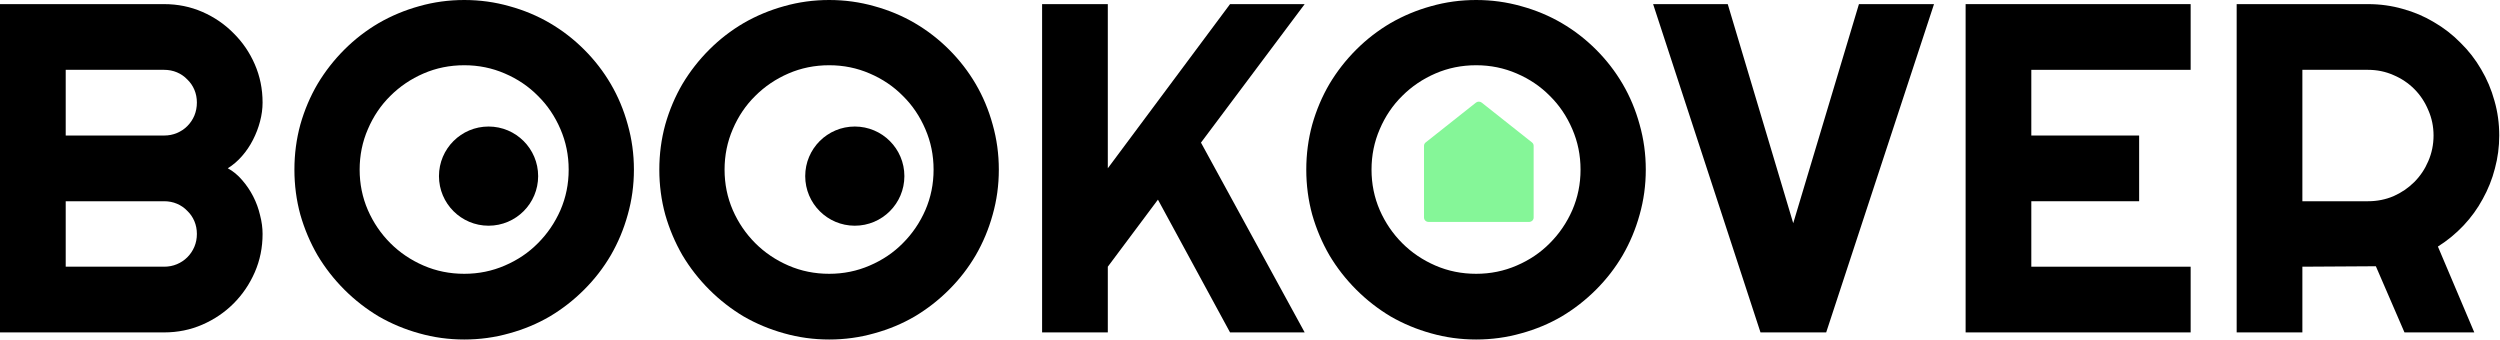
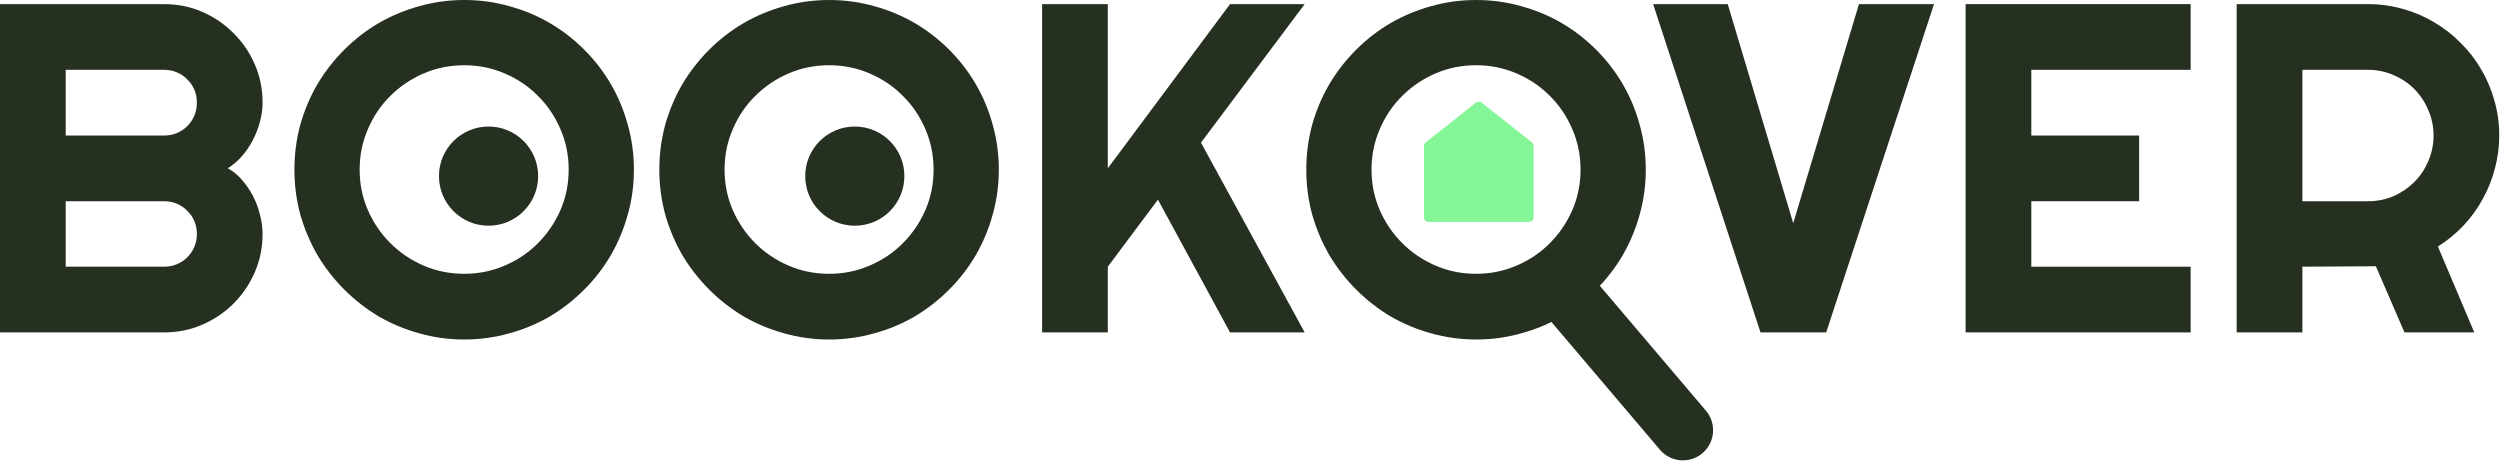
- <svg xmlns="http://www.w3.org/2000/svg" width="162" height="22" viewBox="0 0 162 22" fill="none">
-   <path d="M17.015 15.161C17.015 16.041 16.847 16.867 16.511 17.639C16.175 18.41 15.715 19.087 15.132 19.671C14.558 20.244 13.885 20.7 13.114 21.036C12.342 21.372 11.517 21.54 10.636 21.54H0V0.267H10.636C11.517 0.267 12.342 0.435 13.114 0.771C13.885 1.108 14.558 1.568 15.132 2.151C15.715 2.725 16.175 3.397 16.511 4.169C16.847 4.94 17.015 5.766 17.015 6.646C17.015 7.042 16.961 7.447 16.852 7.862C16.744 8.278 16.59 8.678 16.392 9.064C16.195 9.45 15.957 9.801 15.68 10.117C15.403 10.434 15.097 10.696 14.761 10.904C15.107 11.091 15.418 11.349 15.695 11.675C15.972 11.992 16.209 12.342 16.407 12.728C16.605 13.114 16.753 13.519 16.852 13.945C16.961 14.36 17.015 14.766 17.015 15.161ZM4.258 17.282H10.636C10.933 17.282 11.21 17.228 11.467 17.119C11.724 17.011 11.947 16.862 12.135 16.674C12.333 16.477 12.486 16.249 12.595 15.992C12.704 15.735 12.758 15.458 12.758 15.161C12.758 14.864 12.704 14.588 12.595 14.33C12.486 14.073 12.333 13.851 12.135 13.663C11.947 13.465 11.724 13.312 11.467 13.203C11.21 13.094 10.933 13.04 10.636 13.04H4.258V17.282ZM4.258 8.782H10.636C10.933 8.782 11.21 8.728 11.467 8.619C11.724 8.51 11.947 8.362 12.135 8.174C12.333 7.976 12.486 7.749 12.595 7.492C12.704 7.225 12.758 6.943 12.758 6.646C12.758 6.349 12.704 6.072 12.595 5.815C12.486 5.558 12.333 5.336 12.135 5.148C11.947 4.95 11.724 4.797 11.467 4.688C11.21 4.579 10.933 4.525 10.636 4.525H4.258V8.782Z" fill="black" />
-   <path d="M41.078 10.993C41.078 12.001 40.944 12.976 40.677 13.915C40.42 14.845 40.054 15.72 39.579 16.541C39.105 17.352 38.531 18.093 37.858 18.766C37.186 19.439 36.444 20.017 35.633 20.502C34.822 20.976 33.947 21.342 33.007 21.599C32.068 21.866 31.094 22 30.085 22C29.076 22 28.102 21.866 27.163 21.599C26.233 21.342 25.358 20.976 24.537 20.502C23.726 20.017 22.984 19.439 22.311 18.766C21.639 18.093 21.061 17.352 20.576 16.541C20.101 15.72 19.73 14.845 19.463 13.915C19.206 12.976 19.078 12.001 19.078 10.993C19.078 9.984 19.206 9.01 19.463 8.07C19.73 7.131 20.101 6.255 20.576 5.444C21.061 4.633 21.639 3.892 22.311 3.219C22.984 2.547 23.726 1.973 24.537 1.498C25.358 1.024 26.233 0.658 27.163 0.401C28.102 0.134 29.076 0 30.085 0C31.094 0 32.068 0.134 33.007 0.401C33.947 0.658 34.822 1.024 35.633 1.498C36.444 1.973 37.186 2.547 37.858 3.219C38.531 3.892 39.105 4.633 39.579 5.444C40.054 6.255 40.42 7.131 40.677 8.07C40.944 9.01 41.078 9.984 41.078 10.993ZM36.85 10.993C36.85 10.063 36.672 9.188 36.316 8.367C35.959 7.536 35.475 6.819 34.862 6.216C34.258 5.603 33.541 5.118 32.711 4.762C31.89 4.406 31.015 4.228 30.085 4.228C29.145 4.228 28.265 4.406 27.444 4.762C26.623 5.118 25.907 5.603 25.293 6.216C24.68 6.819 24.196 7.536 23.84 8.367C23.483 9.188 23.305 10.063 23.305 10.993C23.305 11.922 23.483 12.797 23.84 13.618C24.196 14.429 24.68 15.141 25.293 15.755C25.907 16.368 26.623 16.852 27.444 17.208C28.265 17.564 29.145 17.742 30.085 17.742C31.015 17.742 31.89 17.564 32.711 17.208C33.541 16.852 34.258 16.368 34.862 15.755C35.475 15.141 35.959 14.429 36.316 13.618C36.672 12.797 36.85 11.922 36.85 10.993Z" fill="black" />
-   <path d="M64.724 10.993C64.724 12.001 64.591 12.976 64.324 13.915C64.067 14.845 63.701 15.72 63.226 16.541C62.751 17.352 62.178 18.093 61.505 18.766C60.833 19.439 60.091 20.017 59.28 20.502C58.469 20.976 57.594 21.342 56.654 21.599C55.715 21.866 54.74 22 53.732 22C52.723 22 51.749 21.866 50.809 21.599C49.88 21.342 49.004 20.976 48.183 20.502C47.372 20.017 46.631 19.439 45.958 18.766C45.286 18.093 44.707 17.352 44.222 16.541C43.748 15.72 43.377 14.845 43.11 13.915C42.853 12.976 42.724 12.001 42.724 10.993C42.724 9.984 42.853 9.01 43.11 8.07C43.377 7.131 43.748 6.255 44.222 5.444C44.707 4.633 45.286 3.892 45.958 3.219C46.631 2.547 47.372 1.973 48.183 1.498C49.004 1.024 49.88 0.658 50.809 0.401C51.749 0.134 52.723 0 53.732 0C54.74 0 55.715 0.134 56.654 0.401C57.594 0.658 58.469 1.024 59.28 1.498C60.091 1.973 60.833 2.547 61.505 3.219C62.178 3.892 62.751 4.633 63.226 5.444C63.701 6.255 64.067 7.131 64.324 8.07C64.591 9.01 64.724 9.984 64.724 10.993ZM60.496 10.993C60.496 10.063 60.318 9.188 59.962 8.367C59.606 7.536 59.122 6.819 58.508 6.216C57.905 5.603 57.188 5.118 56.357 4.762C55.536 4.406 54.661 4.228 53.732 4.228C52.792 4.228 51.912 4.406 51.091 4.762C50.27 5.118 49.553 5.603 48.94 6.216C48.327 6.819 47.842 7.536 47.486 8.367C47.13 9.188 46.952 10.063 46.952 10.993C46.952 11.922 47.13 12.797 47.486 13.618C47.842 14.429 48.327 15.141 48.94 15.755C49.553 16.368 50.27 16.852 51.091 17.208C51.912 17.564 52.792 17.742 53.732 17.742C54.661 17.742 55.536 17.564 56.357 17.208C57.188 16.852 57.905 16.368 58.508 15.755C59.122 15.141 59.606 14.429 59.962 13.618C60.318 12.797 60.496 11.922 60.496 10.993Z" fill="black" />
-   <path d="M71.786 21.54H67.528V0.267H71.786V10.904L79.707 0.267H84.543L77.823 9.242L84.543 21.54H79.707L75.034 12.936L71.786 17.282V21.54Z" fill="black" />
-   <path d="M106.647 10.993C106.647 12.001 106.514 12.976 106.247 13.915C105.99 14.845 105.624 15.72 105.149 16.541C104.674 17.352 104.101 18.093 103.428 18.766C102.756 19.439 102.014 20.017 101.203 20.502C100.392 20.976 99.517 21.342 98.577 21.599C97.638 21.866 96.663 22 95.655 22C94.646 22 93.672 21.866 92.732 21.599C91.803 21.342 90.927 20.976 90.106 20.502C89.296 20.017 88.554 19.439 87.881 18.766C87.209 18.093 86.63 17.352 86.146 16.541C85.671 15.72 85.3 14.845 85.033 13.915C84.776 12.976 84.647 12.001 84.647 10.993C84.647 9.984 84.776 9.01 85.033 8.07C85.3 7.131 85.671 6.255 86.146 5.444C86.63 4.633 87.209 3.892 87.881 3.219C88.554 2.547 89.296 1.973 90.106 1.498C90.927 1.024 91.803 0.658 92.732 0.401C93.672 0.134 94.646 0 95.655 0C96.663 0 97.638 0.134 98.577 0.401C99.517 0.658 100.392 1.024 101.203 1.498C102.014 1.973 102.756 2.547 103.428 3.219C104.101 3.892 104.674 4.633 105.149 5.444C105.624 6.255 105.99 7.131 106.247 8.07C106.514 9.01 106.647 9.984 106.647 10.993ZM102.419 10.993C102.419 10.063 102.241 9.188 101.885 8.367C101.529 7.536 101.045 6.819 100.432 6.216C99.828 5.603 99.111 5.118 98.281 4.762C97.46 4.406 96.584 4.228 95.655 4.228C94.715 4.228 93.835 4.406 93.014 4.762C92.193 5.118 91.476 5.603 90.863 6.216C90.25 6.819 89.765 7.536 89.409 8.367C89.053 9.188 88.875 10.063 88.875 10.993C88.875 11.922 89.053 12.797 89.409 13.618C89.765 14.429 90.25 15.141 90.863 15.755C91.476 16.368 92.193 16.852 93.014 17.208C93.835 17.564 94.715 17.742 95.655 17.742C96.584 17.742 97.46 17.564 98.281 17.208C99.111 16.852 99.828 16.368 100.432 15.755C101.045 15.141 101.529 14.429 101.885 13.618C102.241 12.797 102.419 11.922 102.419 10.993Z" fill="black" />
-   <path d="M125.324 0.267L118.337 21.54H114.08L107.122 0.267H111.958L116.201 14.464L120.459 0.267H125.324Z" fill="black" />
-   <path d="M141.954 21.54H127.372V0.267H141.954V4.525H131.629V8.782H138.616V13.04H131.629V17.282H141.954V21.54Z" fill="black" />
-   <path d="M149.194 4.525V13.04H153.451C154.035 13.04 154.584 12.931 155.098 12.713C155.612 12.486 156.062 12.179 156.448 11.794C156.833 11.408 157.135 10.958 157.353 10.444C157.58 9.92 157.694 9.366 157.694 8.782C157.694 8.199 157.58 7.65 157.353 7.136C157.135 6.611 156.833 6.156 156.448 5.771C156.062 5.385 155.612 5.083 155.098 4.866C154.584 4.638 154.035 4.525 153.451 4.525H149.194ZM149.194 21.54H144.936V0.267H153.451C154.232 0.267 154.984 0.371 155.706 0.579C156.428 0.776 157.1 1.063 157.724 1.439C158.356 1.805 158.93 2.25 159.444 2.774C159.969 3.288 160.414 3.862 160.78 4.495C161.155 5.128 161.442 5.805 161.64 6.527C161.848 7.249 161.951 8.001 161.951 8.782C161.951 9.514 161.857 10.226 161.67 10.918C161.492 11.611 161.229 12.268 160.883 12.891C160.547 13.514 160.132 14.088 159.637 14.612C159.143 15.136 158.589 15.591 157.976 15.977L160.334 21.54H155.81L153.956 17.253L149.194 17.282V21.54Z" fill="black" />
-   <path d="M92.382 9.231L95.639 6.651C95.692 6.609 95.759 6.586 95.828 6.586C95.897 6.586 95.964 6.609 96.017 6.651L99.274 9.231C99.307 9.257 99.334 9.29 99.352 9.328C99.371 9.365 99.38 9.406 99.38 9.447V14.1C99.38 14.174 99.349 14.246 99.293 14.299C99.238 14.351 99.163 14.381 99.084 14.381H92.572C92.493 14.381 92.418 14.351 92.363 14.299C92.307 14.246 92.276 14.174 92.276 14.1V9.447C92.276 9.406 92.285 9.365 92.304 9.328C92.322 9.29 92.349 9.257 92.382 9.231Z" fill="#85F698" />
-   <path d="M34.872 11.412C34.872 13.187 33.433 14.626 31.659 14.626C29.884 14.626 28.445 13.187 28.445 11.412C28.445 9.638 29.884 8.199 31.659 8.199C33.433 8.199 34.872 9.638 34.872 11.412Z" fill="black" />
-   <path d="M58.604 11.412C58.604 13.187 57.166 14.626 55.391 14.626C53.616 14.626 52.178 13.187 52.178 11.412C52.178 9.638 53.616 8.199 55.391 8.199C57.166 8.199 58.604 9.638 58.604 11.412Z" fill="black" />
+ <svg xmlns="http://www.w3.org/2000/svg" width="162" height="30" viewBox="0 0 162 30" fill="none">
+   <path d="M17.015 15.161C17.015 16.041 16.847 16.867 16.511 17.639C16.175 18.41 15.715 19.087 15.132 19.671C14.558 20.244 13.885 20.7 13.114 21.036C12.342 21.372 11.517 21.54 10.636 21.54H0V0.267H10.636C11.517 0.267 12.342 0.435 13.114 0.771C13.885 1.108 14.558 1.568 15.132 2.151C15.715 2.725 16.175 3.397 16.511 4.169C16.847 4.94 17.015 5.766 17.015 6.646C17.015 7.042 16.961 7.447 16.852 7.862C16.744 8.278 16.59 8.678 16.392 9.064C16.195 9.45 15.957 9.801 15.68 10.117C15.403 10.434 15.097 10.696 14.761 10.904C15.107 11.091 15.418 11.349 15.695 11.675C15.972 11.992 16.209 12.342 16.407 12.728C16.605 13.114 16.753 13.519 16.852 13.945C16.961 14.36 17.015 14.766 17.015 15.161ZM4.258 17.282H10.636C10.933 17.282 11.21 17.228 11.467 17.119C11.724 17.011 11.947 16.862 12.135 16.674C12.333 16.477 12.486 16.249 12.595 15.992C12.704 15.735 12.758 15.458 12.758 15.161C12.758 14.864 12.704 14.588 12.595 14.33C12.486 14.073 12.333 13.851 12.135 13.663C11.947 13.465 11.724 13.312 11.467 13.203C11.21 13.094 10.933 13.04 10.636 13.04H4.258V17.282ZM4.258 8.782H10.636C10.933 8.782 11.21 8.728 11.467 8.619C11.724 8.51 11.947 8.362 12.135 8.174C12.333 7.976 12.486 7.749 12.595 7.492C12.704 7.225 12.758 6.943 12.758 6.646C12.758 6.349 12.704 6.072 12.595 5.815C12.486 5.558 12.333 5.336 12.135 5.148C11.947 4.95 11.724 4.797 11.467 4.688C11.21 4.579 10.933 4.525 10.636 4.525H4.258V8.782Z" fill="#253021" />
+   <path d="M41.078 10.993C41.078 12.001 40.944 12.976 40.677 13.915C40.42 14.845 40.054 15.72 39.579 16.541C39.105 17.352 38.531 18.093 37.858 18.766C37.186 19.439 36.444 20.017 35.633 20.502C34.822 20.976 33.947 21.342 33.007 21.599C32.068 21.866 31.094 22 30.085 22C29.076 22 28.102 21.866 27.163 21.599C26.233 21.342 25.358 20.976 24.537 20.502C23.726 20.017 22.984 19.439 22.311 18.766C21.639 18.093 21.061 17.352 20.576 16.541C20.101 15.72 19.73 14.845 19.463 13.915C19.206 12.976 19.078 12.001 19.078 10.993C19.078 9.984 19.206 9.01 19.463 8.07C19.73 7.131 20.101 6.255 20.576 5.444C21.061 4.633 21.639 3.892 22.311 3.219C22.984 2.547 23.726 1.973 24.537 1.498C25.358 1.024 26.233 0.658 27.163 0.401C28.102 0.134 29.076 0 30.085 0C31.094 0 32.068 0.134 33.007 0.401C33.947 0.658 34.822 1.024 35.633 1.498C36.444 1.973 37.186 2.547 37.858 3.219C38.531 3.892 39.105 4.633 39.579 5.444C40.054 6.255 40.42 7.131 40.677 8.07C40.944 9.01 41.078 9.984 41.078 10.993ZM36.85 10.993C36.85 10.063 36.672 9.188 36.316 8.367C35.959 7.536 35.475 6.819 34.862 6.216C34.258 5.603 33.541 5.118 32.711 4.762C31.89 4.406 31.015 4.228 30.085 4.228C29.145 4.228 28.265 4.406 27.444 4.762C26.623 5.118 25.907 5.603 25.293 6.216C24.68 6.819 24.196 7.536 23.84 8.367C23.483 9.188 23.305 10.063 23.305 10.993C23.305 11.922 23.483 12.797 23.84 13.618C24.196 14.429 24.68 15.141 25.293 15.755C25.907 16.368 26.623 16.852 27.444 17.208C28.265 17.564 29.145 17.742 30.085 17.742C31.015 17.742 31.89 17.564 32.711 17.208C33.541 16.852 34.258 16.368 34.862 15.755C35.475 15.141 35.959 14.429 36.316 13.618C36.672 12.797 36.85 11.922 36.85 10.993Z" fill="#253021" />
+   <path d="M64.724 10.993C64.724 12.001 64.591 12.976 64.324 13.915C64.067 14.845 63.701 15.72 63.226 16.541C62.751 17.352 62.178 18.093 61.505 18.766C60.833 19.439 60.091 20.017 59.28 20.502C58.469 20.976 57.594 21.342 56.654 21.599C55.715 21.866 54.74 22 53.732 22C52.723 22 51.749 21.866 50.809 21.599C49.88 21.342 49.004 20.976 48.183 20.502C47.372 20.017 46.631 19.439 45.958 18.766C45.286 18.093 44.707 17.352 44.222 16.541C43.748 15.72 43.377 14.845 43.11 13.915C42.853 12.976 42.724 12.001 42.724 10.993C42.724 9.984 42.853 9.01 43.11 8.07C43.377 7.131 43.748 6.255 44.222 5.444C44.707 4.633 45.286 3.892 45.958 3.219C46.631 2.547 47.372 1.973 48.183 1.498C49.004 1.024 49.88 0.658 50.809 0.401C51.749 0.134 52.723 0 53.732 0C54.74 0 55.715 0.134 56.654 0.401C57.594 0.658 58.469 1.024 59.28 1.498C60.091 1.973 60.833 2.547 61.505 3.219C62.178 3.892 62.751 4.633 63.226 5.444C63.701 6.255 64.067 7.131 64.324 8.07C64.591 9.01 64.724 9.984 64.724 10.993ZM60.496 10.993C60.496 10.063 60.318 9.188 59.962 8.367C59.606 7.536 59.122 6.819 58.508 6.216C57.905 5.603 57.188 5.118 56.357 4.762C55.536 4.406 54.661 4.228 53.732 4.228C52.792 4.228 51.912 4.406 51.091 4.762C50.27 5.118 49.553 5.603 48.94 6.216C48.327 6.819 47.842 7.536 47.486 8.367C47.13 9.188 46.952 10.063 46.952 10.993C46.952 11.922 47.13 12.797 47.486 13.618C47.842 14.429 48.327 15.141 48.94 15.755C49.553 16.368 50.27 16.852 51.091 17.208C51.912 17.564 52.792 17.742 53.732 17.742C54.661 17.742 55.536 17.564 56.357 17.208C57.188 16.852 57.905 16.368 58.508 15.755C59.122 15.141 59.606 14.429 59.962 13.618C60.318 12.797 60.496 11.922 60.496 10.993Z" fill="#253021" />
+   <path d="M71.786 21.54H67.528V0.267H71.786V10.904L79.707 0.267H84.543L77.823 9.242L84.543 21.54H79.707L75.034 12.936L71.786 17.282V21.54Z" fill="#253021" />
+   <path d="M106.647 10.993C106.647 12.001 106.514 12.976 106.247 13.915C105.99 14.845 105.624 15.72 105.149 16.541C104.674 17.352 104.101 18.093 103.428 18.766C102.756 19.439 102.014 20.017 101.203 20.502C100.392 20.976 99.517 21.342 98.577 21.599C97.638 21.866 96.663 22 95.655 22C94.646 22 93.672 21.866 92.732 21.599C91.803 21.342 90.927 20.976 90.106 20.502C89.296 20.017 88.554 19.439 87.881 18.766C87.209 18.093 86.63 17.352 86.146 16.541C85.671 15.72 85.3 14.845 85.033 13.915C84.776 12.976 84.647 12.001 84.647 10.993C84.647 9.984 84.776 9.01 85.033 8.07C85.3 7.131 85.671 6.255 86.146 5.444C86.63 4.633 87.209 3.892 87.881 3.219C88.554 2.547 89.296 1.973 90.106 1.498C90.927 1.024 91.803 0.658 92.732 0.401C93.672 0.134 94.646 0 95.655 0C96.663 0 97.638 0.134 98.577 0.401C99.517 0.658 100.392 1.024 101.203 1.498C102.014 1.973 102.756 2.547 103.428 3.219C104.101 3.892 104.674 4.633 105.149 5.444C105.624 6.255 105.99 7.131 106.247 8.07C106.514 9.01 106.647 9.984 106.647 10.993ZM102.419 10.993C102.419 10.063 102.241 9.188 101.885 8.367C101.529 7.536 101.045 6.819 100.432 6.216C99.828 5.603 99.111 5.118 98.281 4.762C97.46 4.406 96.584 4.228 95.655 4.228C94.715 4.228 93.835 4.406 93.014 4.762C92.193 5.118 91.476 5.603 90.863 6.216C90.25 6.819 89.765 7.536 89.409 8.367C89.053 9.188 88.875 10.063 88.875 10.993C88.875 11.922 89.053 12.797 89.409 13.618C89.765 14.429 90.25 15.141 90.863 15.755C91.476 16.368 92.193 16.852 93.014 17.208C93.835 17.564 94.715 17.742 95.655 17.742C96.584 17.742 97.46 17.564 98.281 17.208C99.111 16.852 99.828 16.368 100.432 15.755C101.045 15.141 101.529 14.429 101.885 13.618C102.241 12.797 102.419 11.922 102.419 10.993Z" fill="#253021" />
+   <path d="M125.324 0.267L118.337 21.54H114.08L107.122 0.267H111.958L116.201 14.464L120.459 0.267H125.324Z" fill="#253021" />
+   <path d="M141.954 21.54H127.372V0.267H141.954V4.525H131.629V8.782H138.616V13.04H131.629V17.282H141.954V21.54Z" fill="#253021" />
+   <path d="M149.194 4.525V13.04H153.451C154.035 13.04 154.584 12.931 155.098 12.713C155.612 12.486 156.062 12.179 156.448 11.794C156.833 11.408 157.135 10.958 157.353 10.444C157.58 9.92 157.694 9.366 157.694 8.782C157.694 8.199 157.58 7.65 157.353 7.136C157.135 6.611 156.833 6.156 156.448 5.771C156.062 5.385 155.612 5.083 155.098 4.866C154.584 4.638 154.035 4.525 153.451 4.525H149.194ZM149.194 21.54H144.936V0.267H153.451C154.232 0.267 154.984 0.371 155.706 0.579C156.428 0.776 157.1 1.063 157.724 1.439C158.356 1.805 158.93 2.25 159.444 2.774C159.969 3.288 160.414 3.862 160.78 4.495C161.155 5.128 161.442 5.805 161.64 6.527C161.848 7.249 161.951 8.001 161.951 8.782C161.951 9.514 161.857 10.226 161.67 10.918C161.492 11.611 161.229 12.268 160.883 12.891C160.547 13.514 160.132 14.088 159.637 14.612C159.143 15.136 158.589 15.591 157.976 15.977L160.334 21.54H155.81L153.956 17.253L149.194 17.282V21.54Z" fill="#253021" />
+   <path d="M92.382 9.231L95.638 6.651C95.691 6.609 95.758 6.586 95.828 6.586C95.897 6.586 95.964 6.609 96.017 6.651L99.273 9.231C99.306 9.257 99.333 9.29 99.352 9.328C99.37 9.365 99.38 9.406 99.38 9.447V14.1C99.38 14.174 99.349 14.246 99.293 14.299C99.237 14.351 99.162 14.381 99.084 14.381H92.571C92.493 14.381 92.418 14.351 92.362 14.299C92.307 14.246 92.275 14.174 92.275 14.1V9.447C92.275 9.406 92.285 9.365 92.303 9.328C92.322 9.29 92.349 9.257 92.382 9.231Z" fill="#85F698" />
+   <path d="M34.872 11.412C34.872 13.187 33.433 14.626 31.659 14.626C29.884 14.626 28.445 13.187 28.445 11.412C28.445 9.638 29.884 8.199 31.659 8.199C33.433 8.199 34.872 9.638 34.872 11.412Z" fill="#253021" />
+   <path d="M58.604 11.412C58.604 13.187 57.166 14.626 55.391 14.626C53.616 14.626 52.178 13.187 52.178 11.412C52.178 9.638 53.616 8.199 55.391 8.199C57.166 8.199 58.604 9.638 58.604 11.412Z" fill="#253021" />
+   <path d="M101 18.395L109.053 27.876" stroke="#253021" stroke-width="3.91" stroke-linecap="round" />
</svg>
